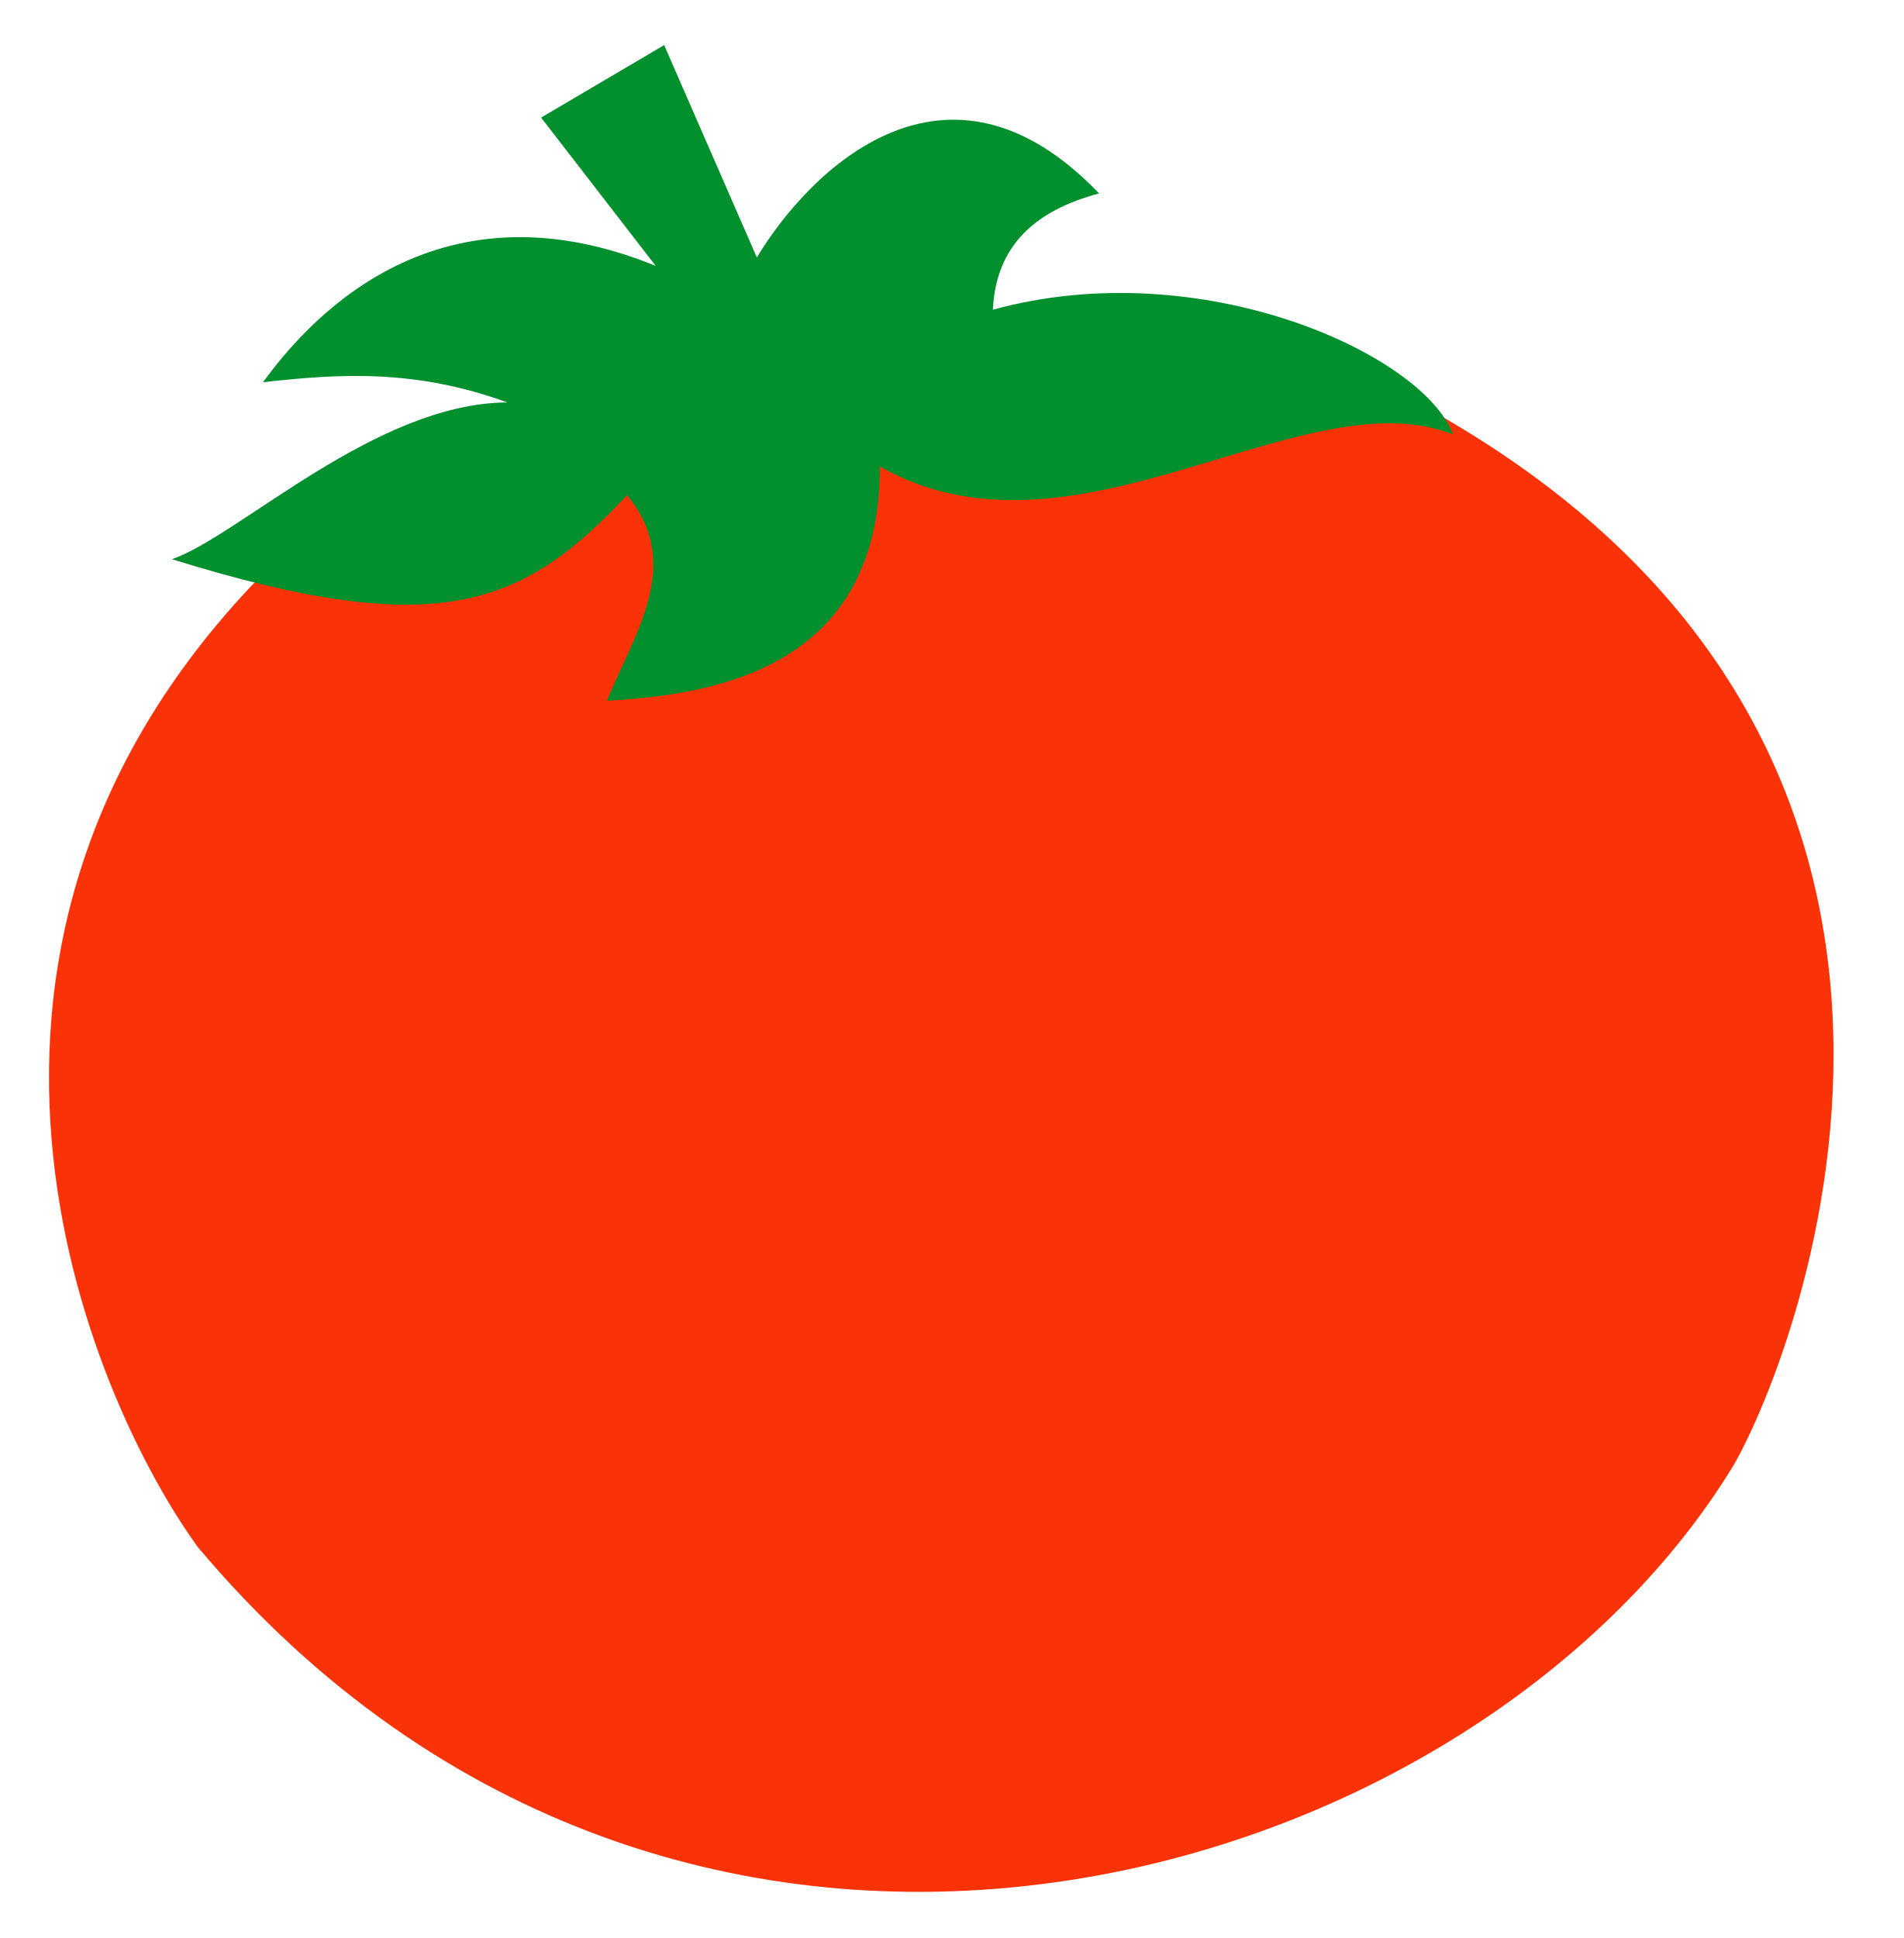
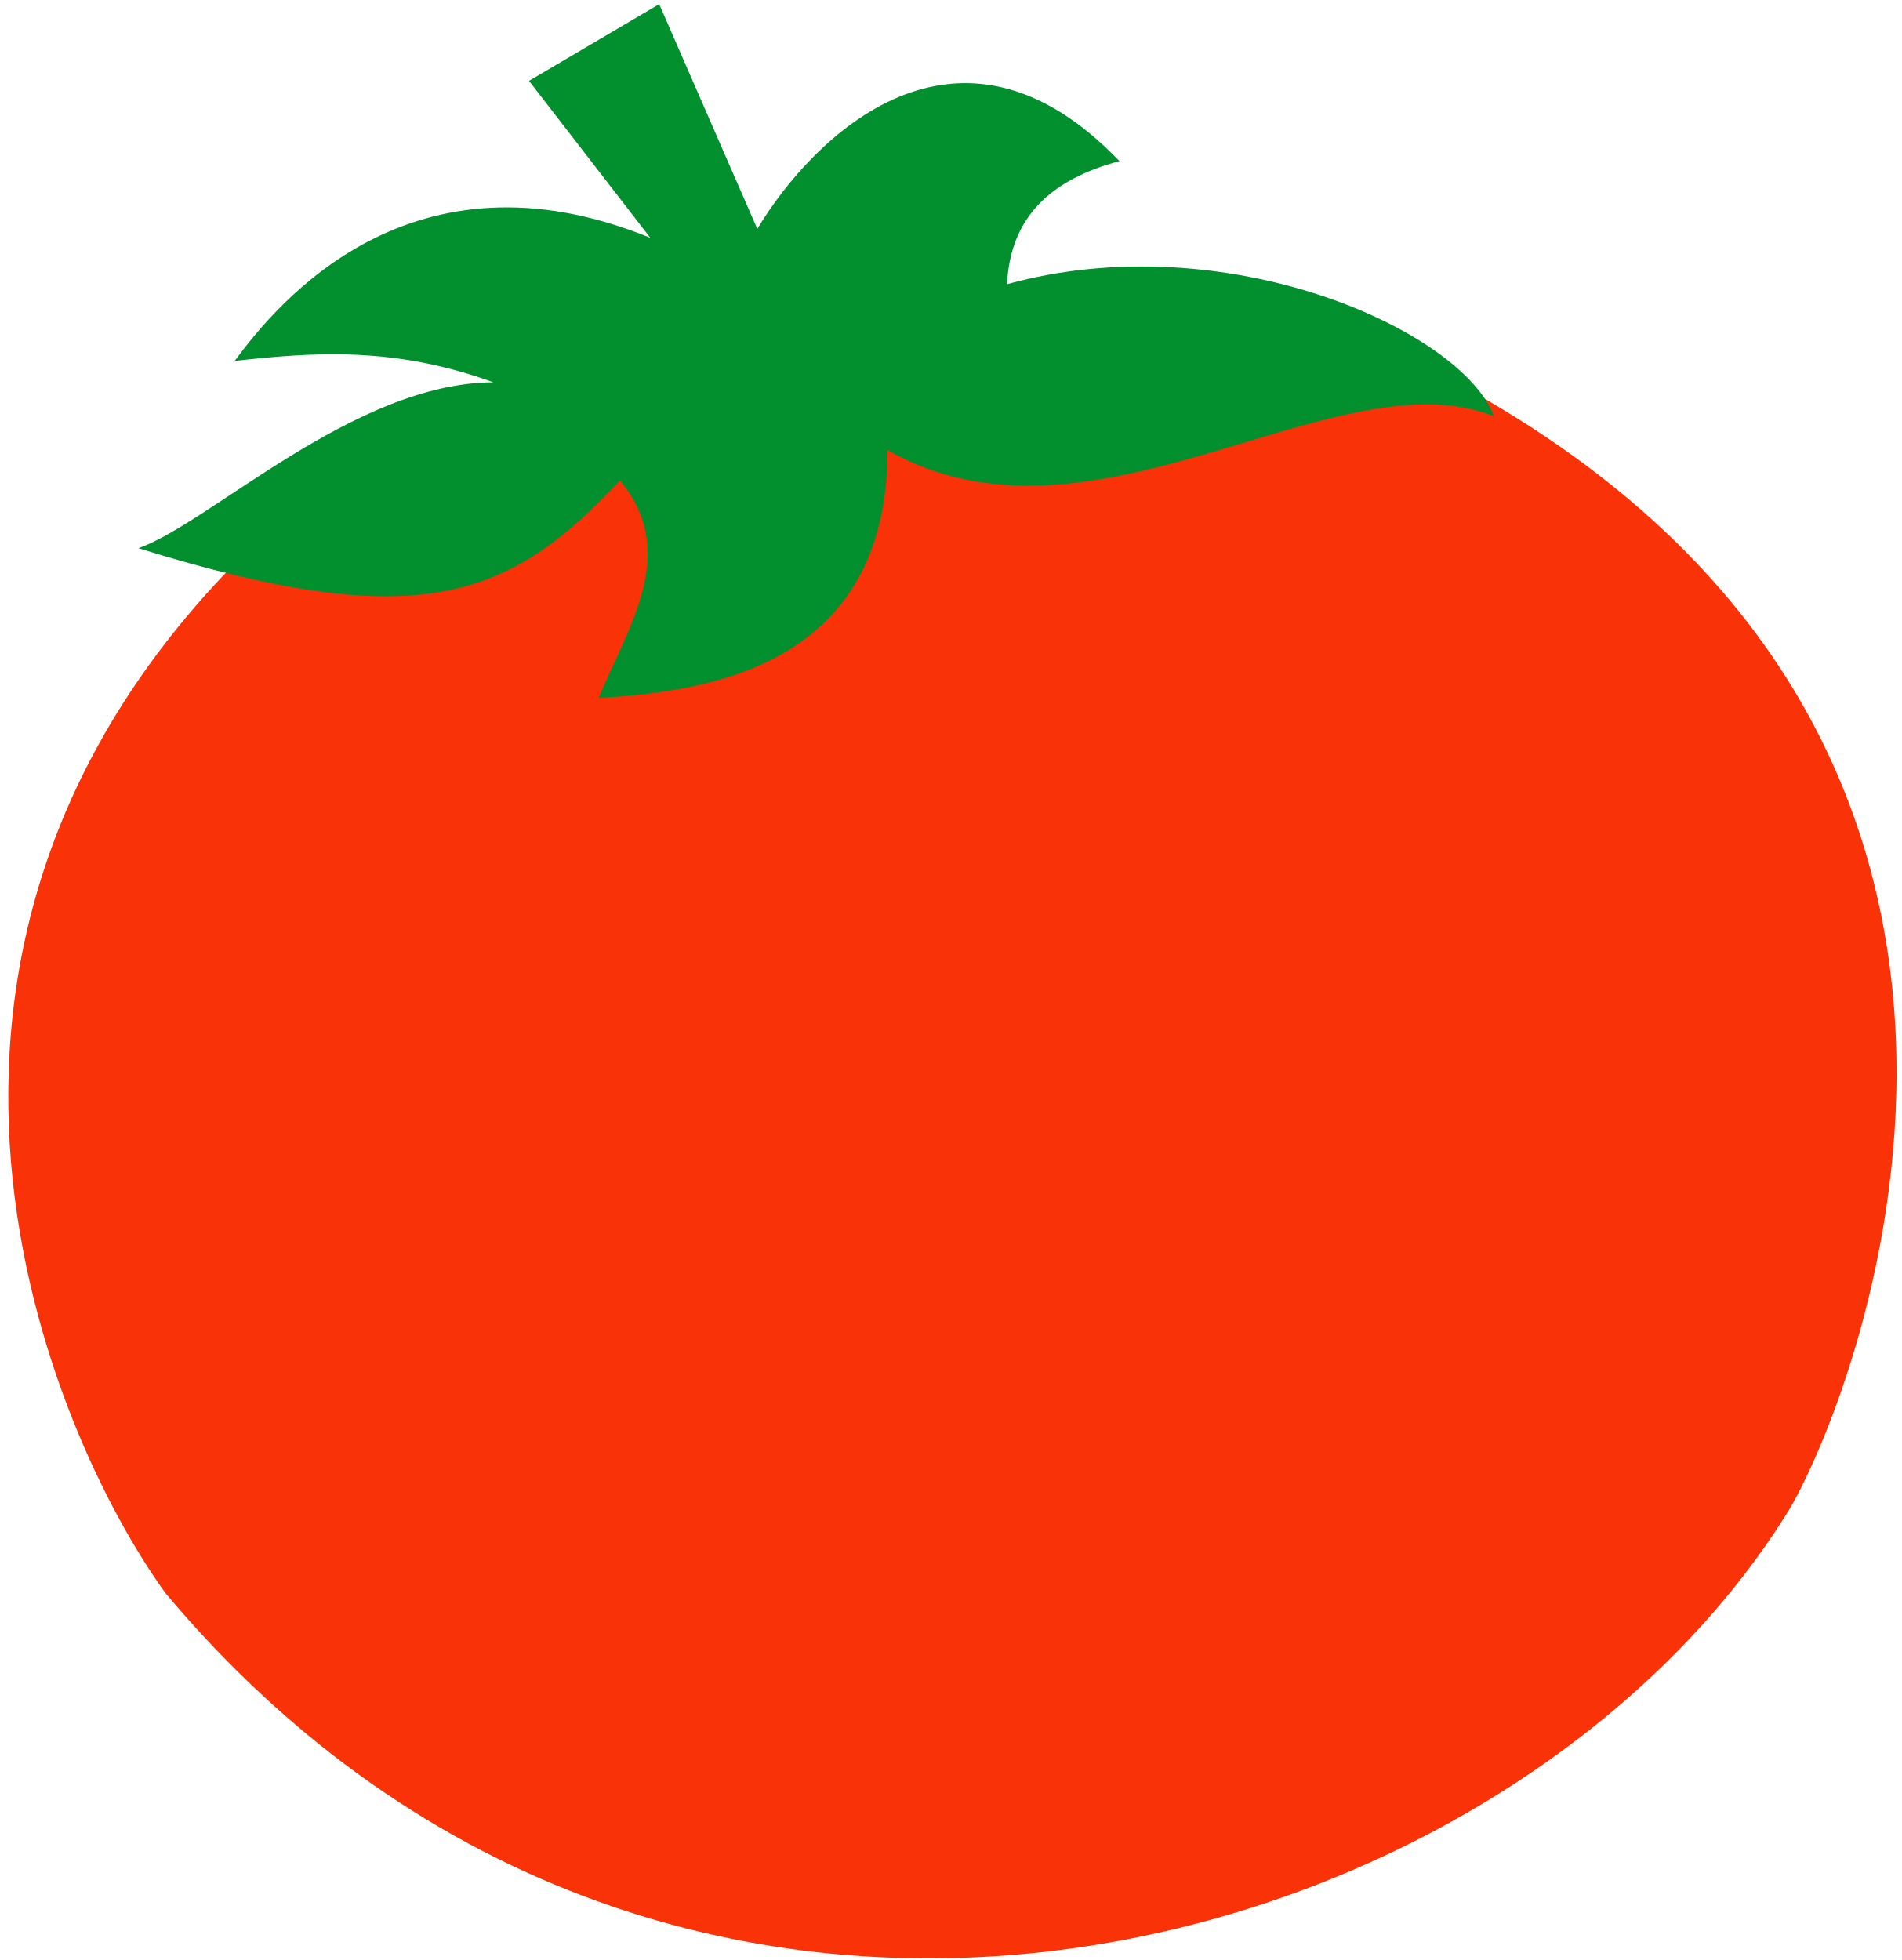
- <svg xmlns="http://www.w3.org/2000/svg" width="138.75" height="141.25" viewBox="0 0 138.75 141.25">
-   <g fill="#f93208">
-     <path d="M20.154 40.829C-7.995 68.451 6.497 101.84 14.42 112.76c35.254 41.954 92.792 25.339 111.89-5.907 4.76-8.203 22.554-53.467-23.976-78.01z" />
-     <path d="M39.613 39.265l4.778-8.86 28.406-5.04 11.119 9.21z" />
+ <svg xmlns="http://www.w3.org/2000/svg" width="131px" height="135px" viewBox="0 0 131 135" version="1.1">
+   <defs />
+   <g id="Page-1" stroke="none" stroke-width="1" fill="none" fill-rule="evenodd">
+     <g id="rotten" fill-rule="nonzero">
+       <g id="Group" transform="translate(0, 22)" fill="#F93208">
+         <path d="M17.154,15.829 C-10.995,43.451 3.497,76.84 11.42,87.76 C46.674,129.714 104.212,113.099 123.31,81.853 C128.07,73.65 145.864,28.386 99.334,3.843 L17.154,15.829 Z" id="Shape" />
+         <polygon id="Shape" points="36.613 14.265 41.391 5.405 69.797 0.365 80.916 9.575" />
+       </g>
+       <path d="M36.436,5.57 L45.404,0.287 L52.161,15.766 C55.954,9.443 65.951,-0.55 77.101,11.098 C72.372,12.361 69.584,14.953 69.361,19.574 C84.505,15.404 100.703,22.787 102.899,28.665 C91.95,24.351 75.204,39.042 61.13,31 C61.138,46.045 48.512,47.636 41.227,48.076 C43.304,43.08 46.818,38.082 42.701,33.089 C35.083,41.26 28.827,43.757 9.531,37.757 C14.407,36.078 24.374,26.367 33.979,26.332 C27.204,23.865 21.689,24.245 16.165,24.857 C19.082,20.897 28.315,9.66 44.79,16.381 L36.436,5.57 Z" id="Shape" fill="#02902E" />
+     </g>
  </g>
-   <path fill="#02902e" d="M39.436 8.57l8.968-5.283 6.757 15.479c3.793-6.323 13.79-16.316 24.94-4.668-4.729 1.263-7.517 3.855-7.74 8.476 15.144-4.17 31.342 3.213 33.538 9.091C94.95 27.351 78.204 42.042 64.13 34c.008 15.045-12.618 16.636-19.903 17.076 2.077-4.996 5.591-9.994 1.474-14.987-7.618 8.171-13.874 10.668-33.17 4.668 4.876-1.679 14.843-11.39 24.448-11.425-6.775-2.467-12.29-2.087-17.814-1.475 2.917-3.96 12.15-15.197 28.625-8.476z" />
</svg>
